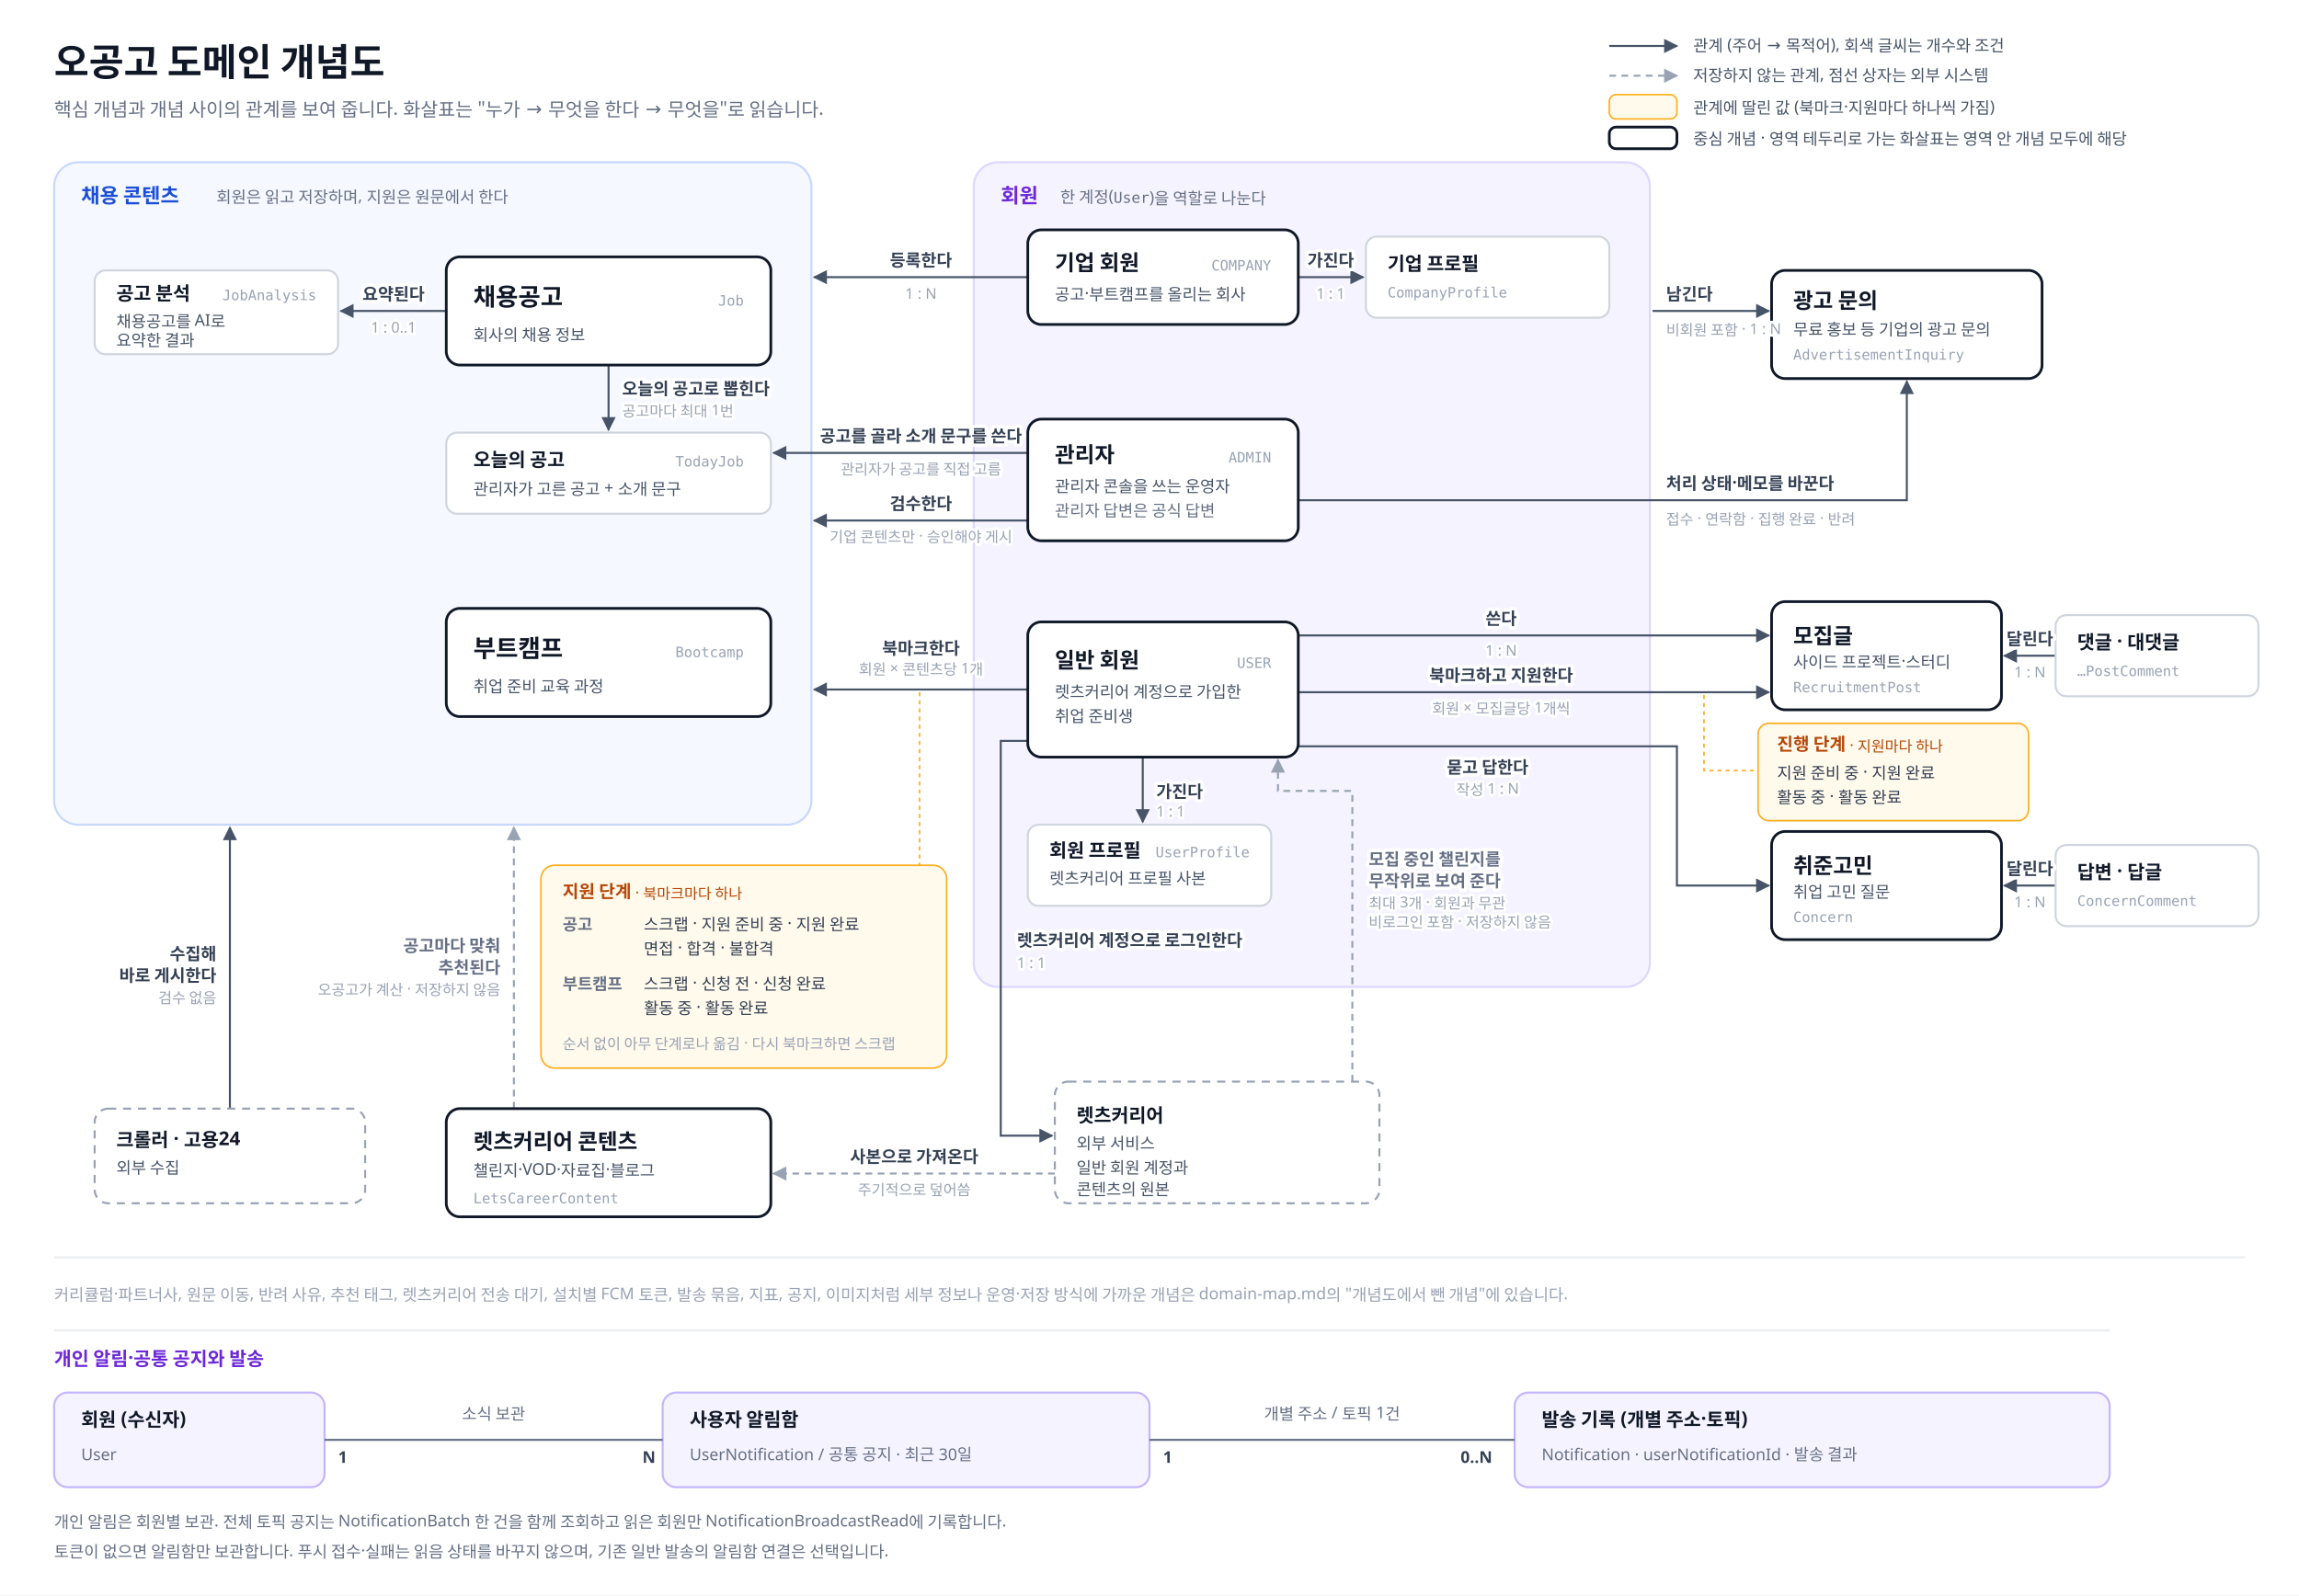
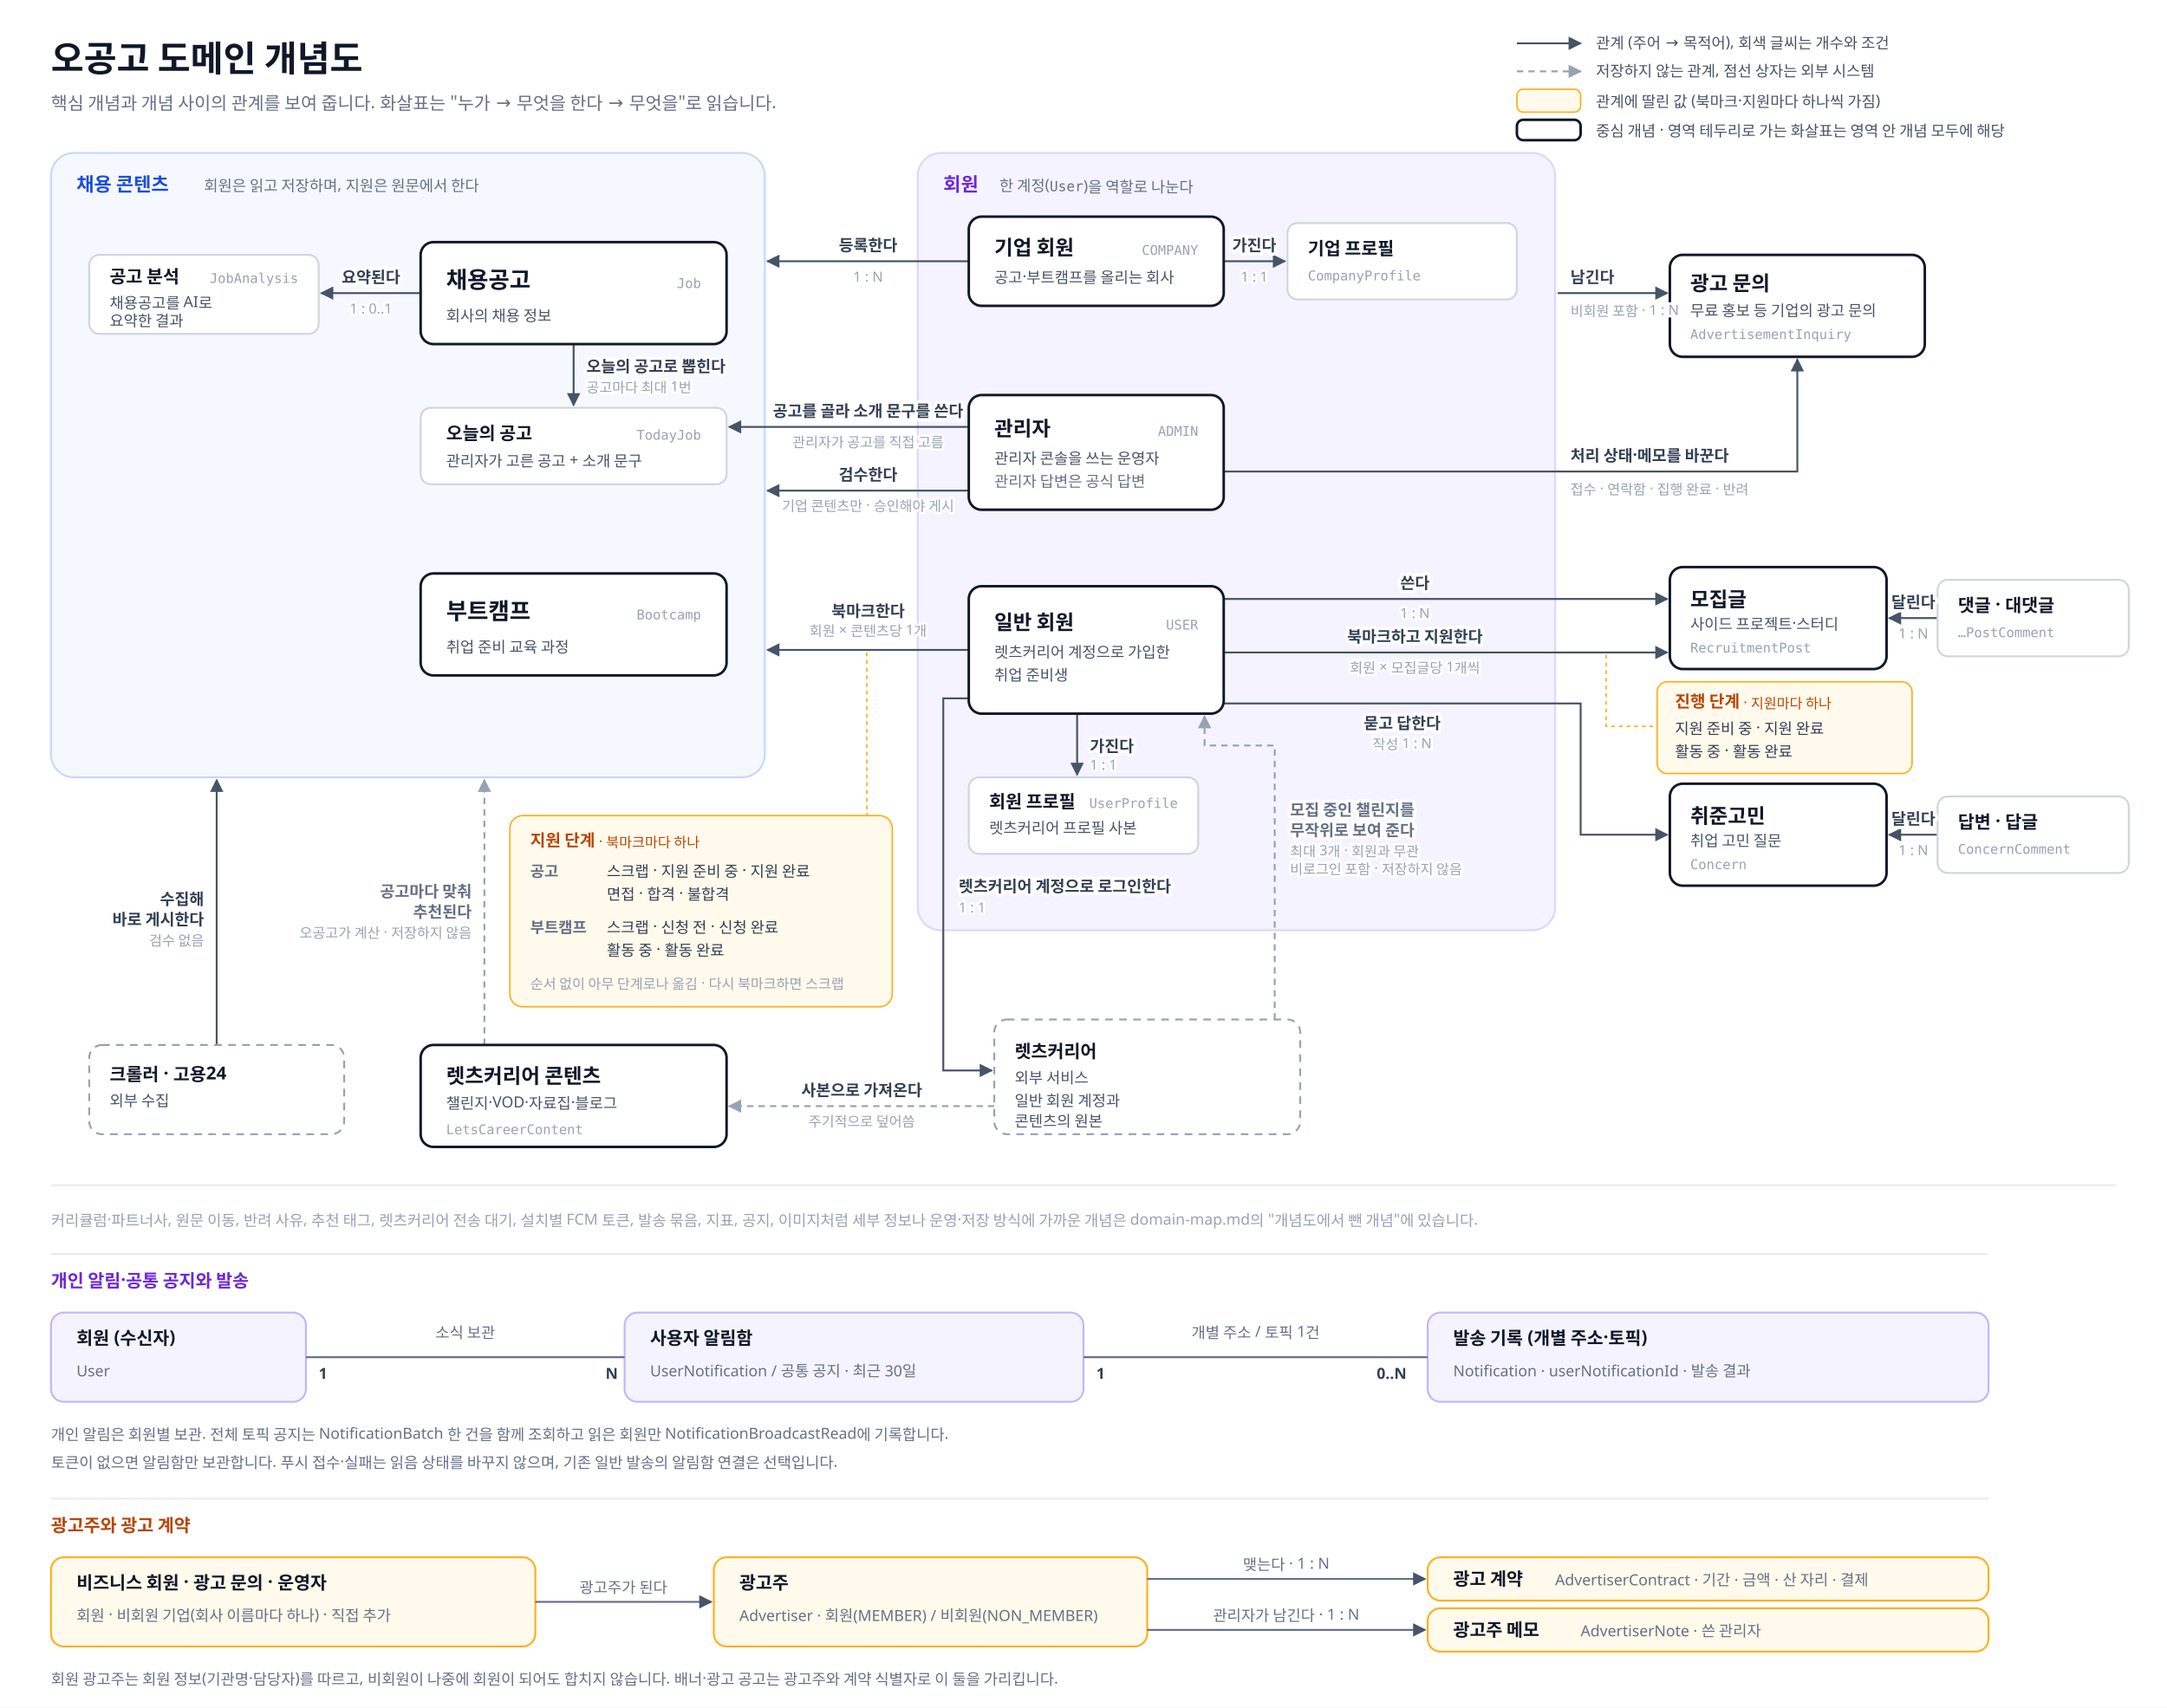
- <svg xmlns="http://www.w3.org/2000/svg" viewBox="0 0 1700 1180" width="1700" height="1180" role="img" aria-label="오공고 도메인 개념도: 기업 회원은 채용공고·부트캠프를 등록하고, 관리자는 기업 콘텐츠를 검수하고 오늘의 공고를 고르며, 일반 회원은 콘텐츠를 북마크하고 지원 단계를 관리하고 모집글·취준고민을 쓴다. 렛츠커리어 콘텐츠는 공고마다 맞춰 추천된다. 기업 담당자는 회원이 아니어도 광고 문의를 남기고, 관리자가 처리 상태와 메모를 바꾼다." font-family="Pretendard, 'Apple SD Gothic Neo', 'Noto Sans KR', 'Malgun Gothic', sans-serif">
+ <svg xmlns="http://www.w3.org/2000/svg" viewBox="0 0 1700 1340" width="1700" height="1340" role="img" aria-label="오공고 도메인 개념도: 기업 회원은 채용공고·부트캠프를 등록하고, 관리자는 기업 콘텐츠를 검수하고 오늘의 공고를 고르며, 일반 회원은 콘텐츠를 북마크하고 지원 단계를 관리하고 모집글·취준고민을 쓴다. 렛츠커리어 콘텐츠는 공고마다 맞춰 추천된다. 기업 담당자는 회원이 아니어도 광고 문의를 남기고, 관리자가 처리 상태와 메모를 바꾼다. 비즈니스 회원과 광고 문의 기업, 운영자가 더한 기업이 광고주가 되고, 관리자가 광고주마다 광고 계약과 메모를 남긴다." font-family="Pretendard, 'Apple SD Gothic Neo', 'Noto Sans KR', 'Malgun Gothic', sans-serif">
  <defs>
    <marker id="arrow" viewBox="0 0 10 10" refX="9" refY="5" markerWidth="7" markerHeight="7" orient="auto-start-reverse">
      <path d="M0,0 L10,5 L0,10 z" fill="#475467" />
    </marker>
    <marker id="arrow-muted" viewBox="0 0 10 10" refX="9" refY="5" markerWidth="7" markerHeight="7" orient="auto-start-reverse">
      <path d="M0,0 L10,5 L0,10 z" fill="#98a2b3" />
    </marker>
  </defs>
-   <rect width="1700" height="1180" fill="#ffffff" />
+   <rect width="1700" height="1340" fill="#ffffff" />
  <text x="40" y="56" font-size="28" font-weight="800" fill="#101828">오공고 도메인 개념도</text>
  <text x="40" y="86" font-size="14" fill="#667085">핵심 개념과 개념 사이의 관계를 보여 줍니다. 화살표는 "누가 → 무엇을 한다 → 무엇을"로 읽습니다.</text>
  <g font-size="12" fill="#475467">
    <line x1="1190" y1="34" x2="1240" y2="34" stroke="#475467" stroke-width="1.5" marker-end="url(#arrow)" />
    <text x="1252" y="38">관계 (주어 → 목적어), 회색 글씨는 개수와 조건</text>
    <line x1="1190" y1="56" x2="1240" y2="56" stroke="#98a2b3" stroke-width="1.5" stroke-dasharray="5 4" marker-end="url(#arrow-muted)" />
    <text x="1252" y="60">저장하지 않는 관계, 점선 상자는 외부 시스템</text>
    <rect x="1190" y="70" width="50" height="18" rx="5" fill="#fffaeb" stroke="#fdb022" stroke-width="1.2" />
    <text x="1252" y="84">관계에 딸린 값 (북마크·지원마다 하나씩 가짐)</text>
    <rect x="1190" y="94" width="50" height="16" rx="5" fill="#ffffff" stroke="#101828" stroke-width="2" />
    <text x="1252" y="107">중심 개념 · 영역 테두리로 가는 화살표는 영역 안 개념 모두에 해당</text>
  </g>
  <rect x="40" y="120" width="560" height="490" rx="18" fill="#f5f8ff" stroke="#c7d7fe" stroke-width="1.5" />
  <text x="60" y="150" font-size="15" font-weight="800" fill="#1d4ed8">채용 콘텐츠</text>
  <text x="160" y="150" font-size="12" fill="#667085">회원은 읽고 저장하며, 지원은 원문에서 한다</text>
  <rect x="720" y="120" width="500" height="610" rx="18" fill="#f5f3ff" stroke="#ddd6fe" stroke-width="1.5" />
  <text x="740" y="150" font-size="15" font-weight="800" fill="#6d28d9">회원</text>
  <text x="784" y="150" font-size="12" fill="#667085">한 계정(<tspan font-family="'SF Mono', Menlo, Consolas, monospace" font-size="11">User</tspan>)을 역할로 나눈다</text>
  <g fill="none" stroke="#475467" stroke-width="1.5">
    <line x1="330" y1="230" x2="252" y2="230" marker-end="url(#arrow)" />
    <line x1="450" y1="270" x2="450" y2="318" marker-end="url(#arrow)" />
    <line x1="760" y1="205" x2="602" y2="205" marker-end="url(#arrow)" />
    <line x1="760" y1="335" x2="572" y2="335" marker-end="url(#arrow)" />
    <line x1="760" y1="385" x2="602" y2="385" marker-end="url(#arrow)" />
    <line x1="760" y1="510" x2="602" y2="510" marker-end="url(#arrow)" />
    <line x1="960" y1="205" x2="1008" y2="205" marker-end="url(#arrow)" />
    <line x1="845" y1="560" x2="845" y2="608" marker-end="url(#arrow)" />
    <line x1="960" y1="470" x2="1308" y2="470" marker-end="url(#arrow)" />
    <line x1="960" y1="512" x2="1308" y2="512" marker-end="url(#arrow)" />
    <path d="M960,552 H1240 V655 H1308" marker-end="url(#arrow)" />
    <line x1="1520" y1="485" x2="1482" y2="485" marker-end="url(#arrow)" />
    <line x1="1520" y1="655" x2="1482" y2="655" marker-end="url(#arrow)" />
    <line x1="170" y1="820" x2="170" y2="612" marker-end="url(#arrow)" />
    <path d="M760,548 H740 V840 H778" marker-end="url(#arrow)" />
    <line x1="1222" y1="230" x2="1308" y2="230" marker-end="url(#arrow)" />
    <path d="M960,370 H1410 V282" marker-end="url(#arrow)" />
  </g>
  <g fill="none" stroke="#98a2b3" stroke-width="1.5" stroke-dasharray="5 4">
    <line x1="380" y1="820" x2="380" y2="612" marker-end="url(#arrow-muted)" />
    <path d="M1000,800 V585 H945 V562" marker-end="url(#arrow-muted)" />
    <line x1="780" y1="868" x2="572" y2="868" marker-end="url(#arrow-muted)" />
  </g>
  <g fill="none" stroke="#fdb022" stroke-width="1.2" stroke-dasharray="3 3">
    <line x1="680" y1="512" x2="680" y2="640" />
    <path d="M1260,514 V570 H1300" />
  </g>
  <g fill="#ffffff" stroke="#d0d5dd" stroke-width="1.5">
    <rect x="70" y="200" width="180" height="62" rx="8" />
    <rect x="330" y="320" width="240" height="60" rx="8" />
    <rect x="1010" y="175" width="180" height="60" rx="8" />
    <rect x="760" y="610" width="180" height="60" rx="8" />
    <rect x="1520" y="455" width="150" height="60" rx="8" />
    <rect x="1520" y="625" width="150" height="60" rx="8" />
  </g>
  <g fill="#ffffff" stroke="#101828" stroke-width="2">
    <rect x="330" y="190" width="240" height="80" rx="10" />
    <rect x="330" y="450" width="240" height="80" rx="10" />
    <rect x="760" y="170" width="200" height="70" rx="10" />
    <rect x="760" y="310" width="200" height="90" rx="10" />
    <rect x="760" y="460" width="200" height="100" rx="10" />
    <rect x="1310" y="445" width="170" height="80" rx="10" />
    <rect x="1310" y="615" width="170" height="80" rx="10" />
    <rect x="330" y="820" width="240" height="80" rx="10" />
    <rect x="1310" y="200" width="200" height="80" rx="10" />
  </g>
  <g fill="#ffffff" stroke="#98a2b3" stroke-width="1.5" stroke-dasharray="6 5">
    <rect x="70" y="820" width="200" height="70" rx="10" />
    <rect x="780" y="800" width="240" height="90" rx="10" />
  </g>
  <g fill="#fffaeb" stroke="#fdb022" stroke-width="1.2">
    <rect x="400" y="640" width="300" height="150" rx="10" />
    <rect x="1300" y="535" width="200" height="72" rx="8" />
  </g>
  <g font-weight="700" fill="#101828">
    <text x="350" y="226" font-size="18">채용공고</text>
    <text x="350" y="486" font-size="18">부트캠프</text>
    <text x="780" y="200" font-size="16">기업 회원</text>
    <text x="780" y="342" font-size="16">관리자</text>
    <text x="780" y="494" font-size="16">일반 회원</text>
    <text x="1326" y="476" font-size="16">모집글</text>
    <text x="1326" y="646" font-size="16">취준고민</text>
    <text x="350" y="850" font-size="16">렛츠커리어 콘텐츠</text>
    <text x="1326" y="228" font-size="16">광고 문의</text>
    <g font-size="14">
      <text x="86" y="222">공고 분석</text>
      <text x="350" y="345">오늘의 공고</text>
      <text x="1026" y="200">기업 프로필</text>
      <text x="776" y="634">회원 프로필</text>
      <text x="1536" y="480">댓글 · 대댓글</text>
      <text x="1536" y="650">답변 · 답글</text>
      <text x="86" y="848">크롤러 · 고용24</text>
      <text x="796" y="830">렛츠커리어</text>
    </g>
  </g>
  <g font-family="'SF Mono', Menlo, Consolas, monospace" font-size="10.5" fill="#98a2b3">
    <text x="550" y="226" text-anchor="end">Job</text>
    <text x="550" y="486" text-anchor="end">Bootcamp</text>
    <text x="234" y="222" text-anchor="end">JobAnalysis</text>
    <text x="550" y="345" text-anchor="end">TodayJob</text>
    <text x="940" y="200" text-anchor="end">COMPANY</text>
    <text x="940" y="342" text-anchor="end">ADMIN</text>
    <text x="940" y="494" text-anchor="end">USER</text>
    <text x="1026" y="220">CompanyProfile</text>
    <text x="924" y="634" text-anchor="end">UserProfile</text>
    <text x="1326" y="512">RecruitmentPost</text>
    <text x="1326" y="682">Concern</text>
    <text x="1536" y="500">…PostComment</text>
    <text x="1536" y="670">ConcernComment</text>
    <text x="350" y="890">LetsCareerContent</text>
    <text x="1326" y="266">AdvertisementInquiry</text>
  </g>
  <g font-size="12" fill="#475467">
    <text x="86" y="242">채용공고를 AI로</text>
    <text x="86" y="256">요약한 결과</text>
    <text x="350" y="252">회사의 채용 정보</text>
    <text x="350" y="512">취업 준비 교육 과정</text>
    <text x="350" y="366">관리자가 고른 공고 + 소개 문구</text>
    <text x="780" y="222">공고·부트캠프를 올리는 회사</text>
    <text x="780" y="364">관리자 콘솔을 쓰는 운영자</text>
    <text x="780" y="382" fill="#667085">관리자 답변은 공식 답변</text>
    <text x="780" y="516">렛츠커리어 계정으로 가입한</text>
    <text x="780" y="534">취업 준비생</text>
    <text x="776" y="654">렛츠커리어 프로필 사본</text>
    <text x="1326" y="494">사이드 프로젝트·스터디</text>
    <text x="1326" y="664">취업 고민 질문</text>
    <text x="350" y="870">챌린지·VOD·자료집·블로그</text>
    <text x="1326" y="248">무료 홍보 등 기업의 광고 문의</text>
    <text x="86" y="868">외부 수집</text>
    <text x="796" y="850">외부 서비스</text>
    <text x="796" y="868">일반 회원 계정과</text>
    <text x="796" y="884">콘텐츠의 원본</text>
  </g>
  <g font-size="12" fill="#344054">
    <text x="416" y="664" font-size="13" font-weight="800" fill="#b54708">지원 단계 <tspan font-size="11" font-weight="400" fill="#b54708">· 북마크마다 하나</tspan>
    </text>
    <text x="416" y="688" font-weight="700" fill="#667085">공고</text>
    <text x="476" y="688">스크랩 · 지원 준비 중 · 지원 완료</text>
    <text x="476" y="706">면접 · 합격 · 불합격</text>
    <text x="416" y="732" font-weight="700" fill="#667085">부트캠프</text>
    <text x="476" y="732">스크랩 · 신청 전 · 신청 완료</text>
    <text x="476" y="750">활동 중 · 활동 완료</text>
    <text x="416" y="776" font-size="11" fill="#98a2b3">순서 없이 아무 단계로나 옮김 · 다시 북마크하면 스크랩</text>
    <text x="1314" y="555" font-size="13" font-weight="800" fill="#b54708">진행 단계 <tspan font-size="11" font-weight="400" fill="#b54708">· 지원마다 하나</tspan>
    </text>
    <text x="1314" y="576">지원 준비 중 · 지원 완료</text>
    <text x="1314" y="594">활동 중 · 활동 완료</text>
  </g>
  <g font-size="12.5" font-weight="700" fill="#344054" text-anchor="middle" paint-order="stroke" stroke="#ffffff" stroke-width="5" stroke-linejoin="round">
    <text x="291" y="222">요약된다</text>
    <text x="681" y="197">등록한다</text>
    <text x="681" y="327">공고를 골라 소개 문구를 쓴다</text>
    <text x="681" y="377">검수한다</text>
    <text x="681" y="484">북마크한다</text>
    <text x="984" y="197">가진다</text>
    <text x="1110" y="462">쓴다</text>
    <text x="1110" y="504">북마크하고 지원한다</text>
    <text x="1100" y="572">묻고 답한다</text>
    <text x="1501" y="477">달린다</text>
    <text x="1501" y="647">달린다</text>
  </g>
  <g font-size="12.5" font-weight="700" fill="#344054" paint-order="stroke" stroke="#ffffff" stroke-width="5" stroke-linejoin="round">
    <text x="460" y="292">오늘의 공고로 뽑힌다</text>
    <text x="855" y="590">가진다</text>
    <text x="160" y="710" text-anchor="end">수집해</text>
    <text x="160" y="726" text-anchor="end">바로 게시한다</text>
    <text x="752" y="700">렛츠커리어 계정으로 로그인한다</text>
    <text x="1232" y="222">남긴다</text>
    <text x="1232" y="362">처리 상태·메모를 바꾼다</text>
    <text x="676" y="860" text-anchor="middle">사본으로 가져온다</text>
  </g>
  <g font-size="12.5" font-weight="700" fill="#667085" paint-order="stroke" stroke="#ffffff" stroke-width="5" stroke-linejoin="round">
    <text x="370" y="704" text-anchor="end">공고마다 맞춰</text>
    <text x="370" y="720" text-anchor="end">추천된다</text>
    <text x="1012" y="640">모집 중인 챌린지를</text>
    <text x="1012" y="656">무작위로 보여 준다</text>
  </g>
  <g font-size="11" fill="#98a2b3" paint-order="stroke" stroke="#ffffff" stroke-width="4" stroke-linejoin="round">
    <text x="291" y="246" text-anchor="middle">1 : 0..1</text>
    <text x="460" y="308">공고마다 최대 1번</text>
    <text x="681" y="221" text-anchor="middle">1 : N</text>
    <text x="681" y="351" text-anchor="middle">관리자가 공고를 직접 고름</text>
    <text x="681" y="401" text-anchor="middle">기업 콘텐츠만 · 승인해야 게시</text>
    <text x="681" y="499" text-anchor="middle">회원 × 콘텐츠당 1개</text>
    <text x="984" y="221" text-anchor="middle">1 : 1</text>
    <text x="1110" y="485" text-anchor="middle">1 : N</text>
    <text x="1110" y="528" text-anchor="middle">회원 × 모집글당 1개씩</text>
    <text x="1100" y="588" text-anchor="middle">작성 1 : N</text>
    <text x="1501" y="501" text-anchor="middle">1 : N</text>
    <text x="1501" y="671" text-anchor="middle">1 : N</text>
    <text x="855" y="604">1 : 1</text>
    <text x="752" y="716">1 : 1</text>
    <text x="370" y="736" text-anchor="end">오공고가 계산 · 저장하지 않음</text>
    <text x="1012" y="672">최대 3개 · 회원과 무관</text>
    <text x="1012" y="686">비로그인 포함 · 저장하지 않음</text>
    <text x="160" y="742" text-anchor="end">검수 없음</text>
    <text x="676" y="884" text-anchor="middle">주기적으로 덮어씀</text>
    <text x="1232" y="248">비회원 포함 · 1 : N</text>
    <text x="1232" y="388">접수 · 연락함 · 집행 완료 · 반려</text>
  </g>
  <line x1="40" y1="930" x2="1660" y2="930" stroke="#eaecf0" stroke-width="1.5" />
  <text x="40" y="962" font-size="12" fill="#98a2b3">커리큘럼·파트너사, 원문 이동, 반려 사유, 추천 태그, 렛츠커리어 전송 대기, 설치별 FCM 토큰, 발송 묶음, 지표, 공지, 이미지처럼 세부 정보나 운영·저장 방식에 가까운 개념은 domain-map.md의 "개념도에서 뺀 개념"에 있습니다.</text>
  <line x1="40" y1="984" x2="1560" y2="984" stroke="#eaecf0" stroke-width="1.5" />
  <text x="40" y="1010" font-size="14" font-weight="800" fill="#6d28d9">개인 알림·공통 공지와 발송</text>
  <g fill="#f5f3ff" stroke="#c4b5fd" stroke-width="1.5">
    <rect x="40" y="1030" width="200" height="70" rx="10" />
    <rect x="490" y="1030" width="360" height="70" rx="10" />
    <rect x="1120" y="1030" width="440" height="70" rx="10" />
  </g>
  <g fill="none" stroke="#667085" stroke-width="1.5">
    <line x1="240" y1="1065" x2="490" y2="1065" />
    <line x1="850" y1="1065" x2="1120" y2="1065" />
  </g>
  <g font-size="14" font-weight="700" fill="#101828">
    <text x="60" y="1055">회원 (수신자)</text>
    <text x="510" y="1055">사용자 알림함</text>
    <text x="1140" y="1055">발송 기록 (개별 주소·토픽)</text>
  </g>
  <g font-size="12" fill="#667085">
    <text x="60" y="1080">User</text>
    <text x="510" y="1080">UserNotification / 공통 공지 · 최근 30일</text>
    <text x="1140" y="1080">Notification · userNotificationId · 발송 결과</text>
    <text x="365" y="1050" text-anchor="middle">소식 보관</text>
    <text x="985" y="1050" text-anchor="middle">개별 주소 / 토픽 1건</text>
    <text x="40" y="1130">개인 알림은 회원별 보관. 전체 토픽 공지는 NotificationBatch 한 건을 함께 조회하고 읽은 회원만 NotificationBroadcastRead에 기록합니다.</text>
    <text x="40" y="1152">토큰이 없으면 알림함만 보관합니다. 푸시 접수·실패는 읽음 상태를 바꾸지 않으며, 기존 일반 발송의 알림함 연결은 선택입니다.</text>
  </g>
  <g font-size="12" font-weight="800" fill="#344054">
    <text x="250" y="1082">1</text>
    <text x="475" y="1082">N</text>
    <text x="860" y="1082">1</text>
    <text x="1080" y="1082">0..N</text>
  </g>
+   <line x1="40" y1="1176" x2="1560" y2="1176" stroke="#eaecf0" stroke-width="1.5" />
+   <text x="40" y="1202" font-size="14" font-weight="800" fill="#b54708">광고주와 광고 계약</text>
+   <g fill="#fffaeb" stroke="#fdb022" stroke-width="1.5">
+     <rect x="40" y="1222" width="380" height="70" rx="10" />
+     <rect x="560" y="1222" width="340" height="70" rx="10" />
+     <rect x="1120" y="1222" width="440" height="34" rx="10" />
+     <rect x="1120" y="1262" width="440" height="34" rx="10" />
+   </g>
+   <g fill="none" stroke="#667085" stroke-width="1.5">
+     <line x1="420" y1="1257" x2="558" y2="1257" marker-end="url(#arrow)" />
+     <line x1="900" y1="1239" x2="1118" y2="1239" marker-end="url(#arrow)" />
+     <line x1="900" y1="1279" x2="1118" y2="1279" marker-end="url(#arrow)" />
+   </g>
+   <g font-size="14" font-weight="700" fill="#101828">
+     <text x="60" y="1247">비즈니스 회원 · 광고 문의 · 운영자</text>
+     <text x="580" y="1247">광고주</text>
+     <text x="1140" y="1244">광고 계약</text>
+     <text x="1140" y="1284">광고주 메모</text>
+   </g>
+   <g font-size="12" fill="#667085">
+     <text x="60" y="1272">회원 · 비회원 기업(회사 이름마다 하나) · 직접 추가</text>
+     <text x="580" y="1272">Advertiser · 회원(MEMBER) / 비회원(NON_MEMBER)</text>
+     <text x="1220" y="1244">AdvertiserContract · 기간 · 금액 · 산 자리 · 결제</text>
+     <text x="1240" y="1284">AdvertiserNote · 쓴 관리자</text>
+     <text x="489" y="1250" text-anchor="middle">광고주가 된다</text>
+     <text x="1009" y="1232" text-anchor="middle">맺는다 · 1 : N</text>
+     <text x="1009" y="1272" text-anchor="middle">관리자가 남긴다 · 1 : N</text>
+     <text x="40" y="1322">회원 광고주는 회원 정보(기관명·담당자)를 따르고, 비회원이 나중에 회원이 되어도 합치지 않습니다. 배너·광고 공고는 광고주와 계약 식별자로 이 둘을 가리킵니다.</text>
+   </g>
</svg>
